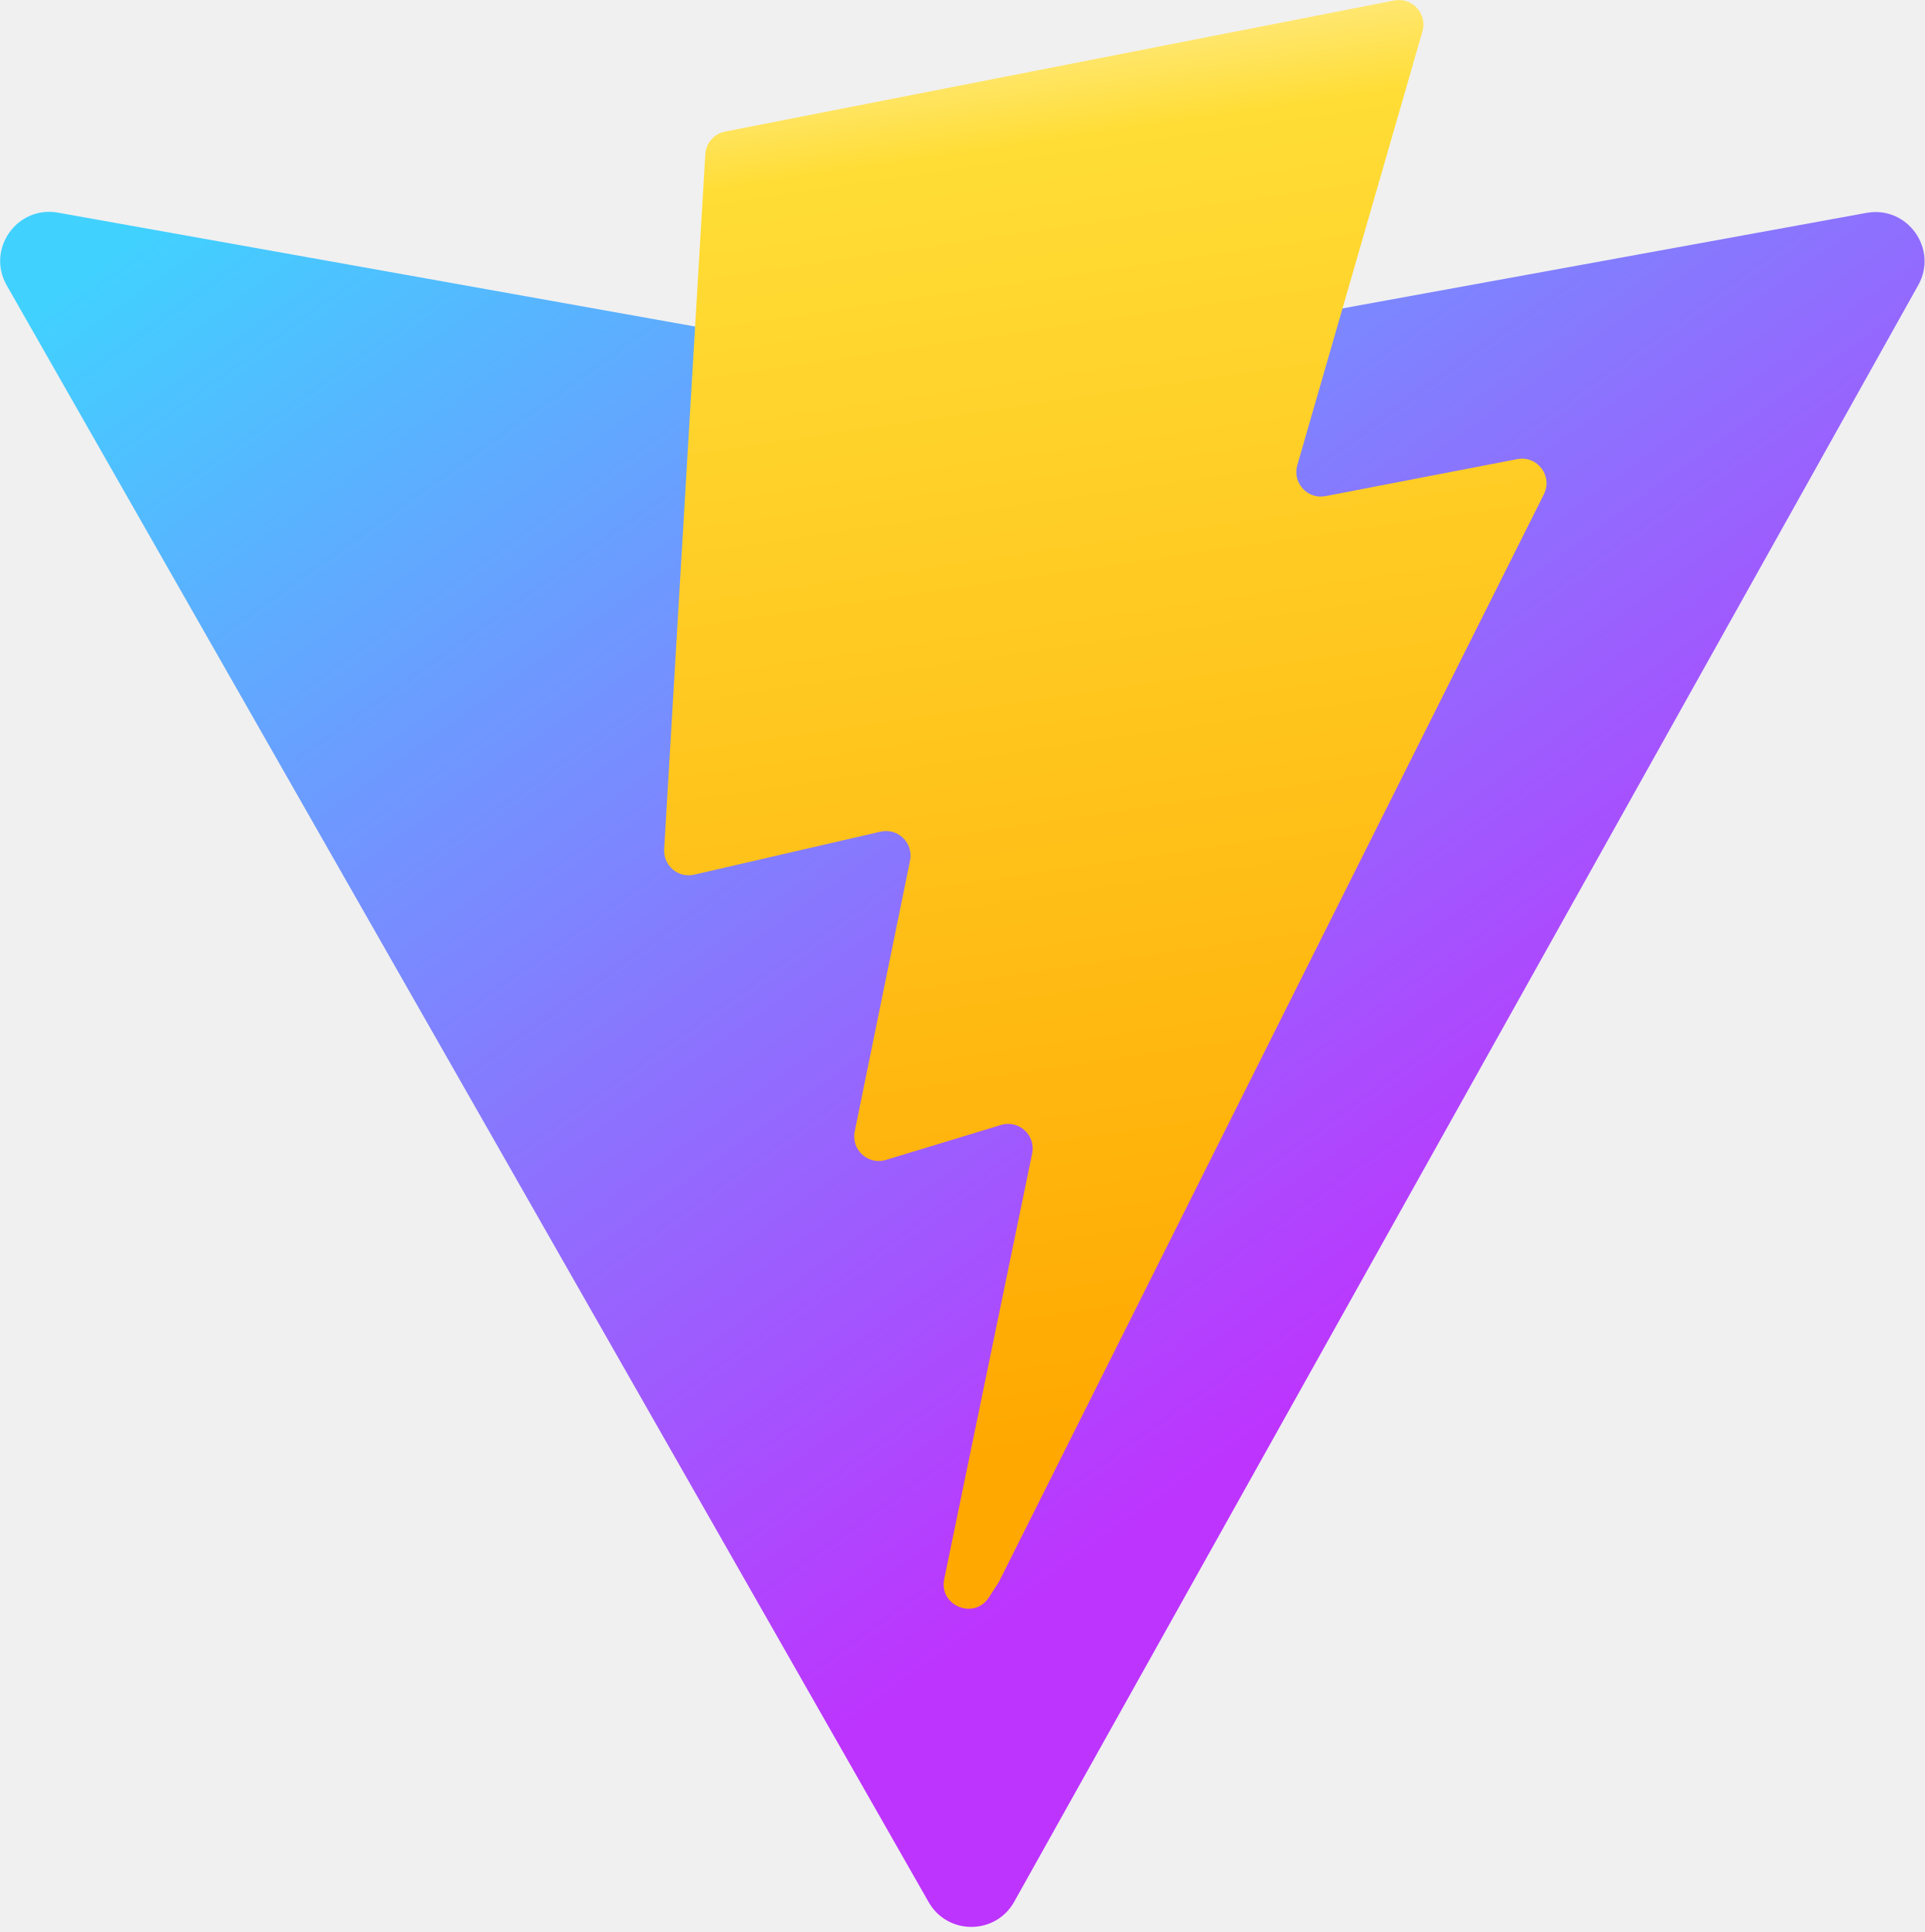
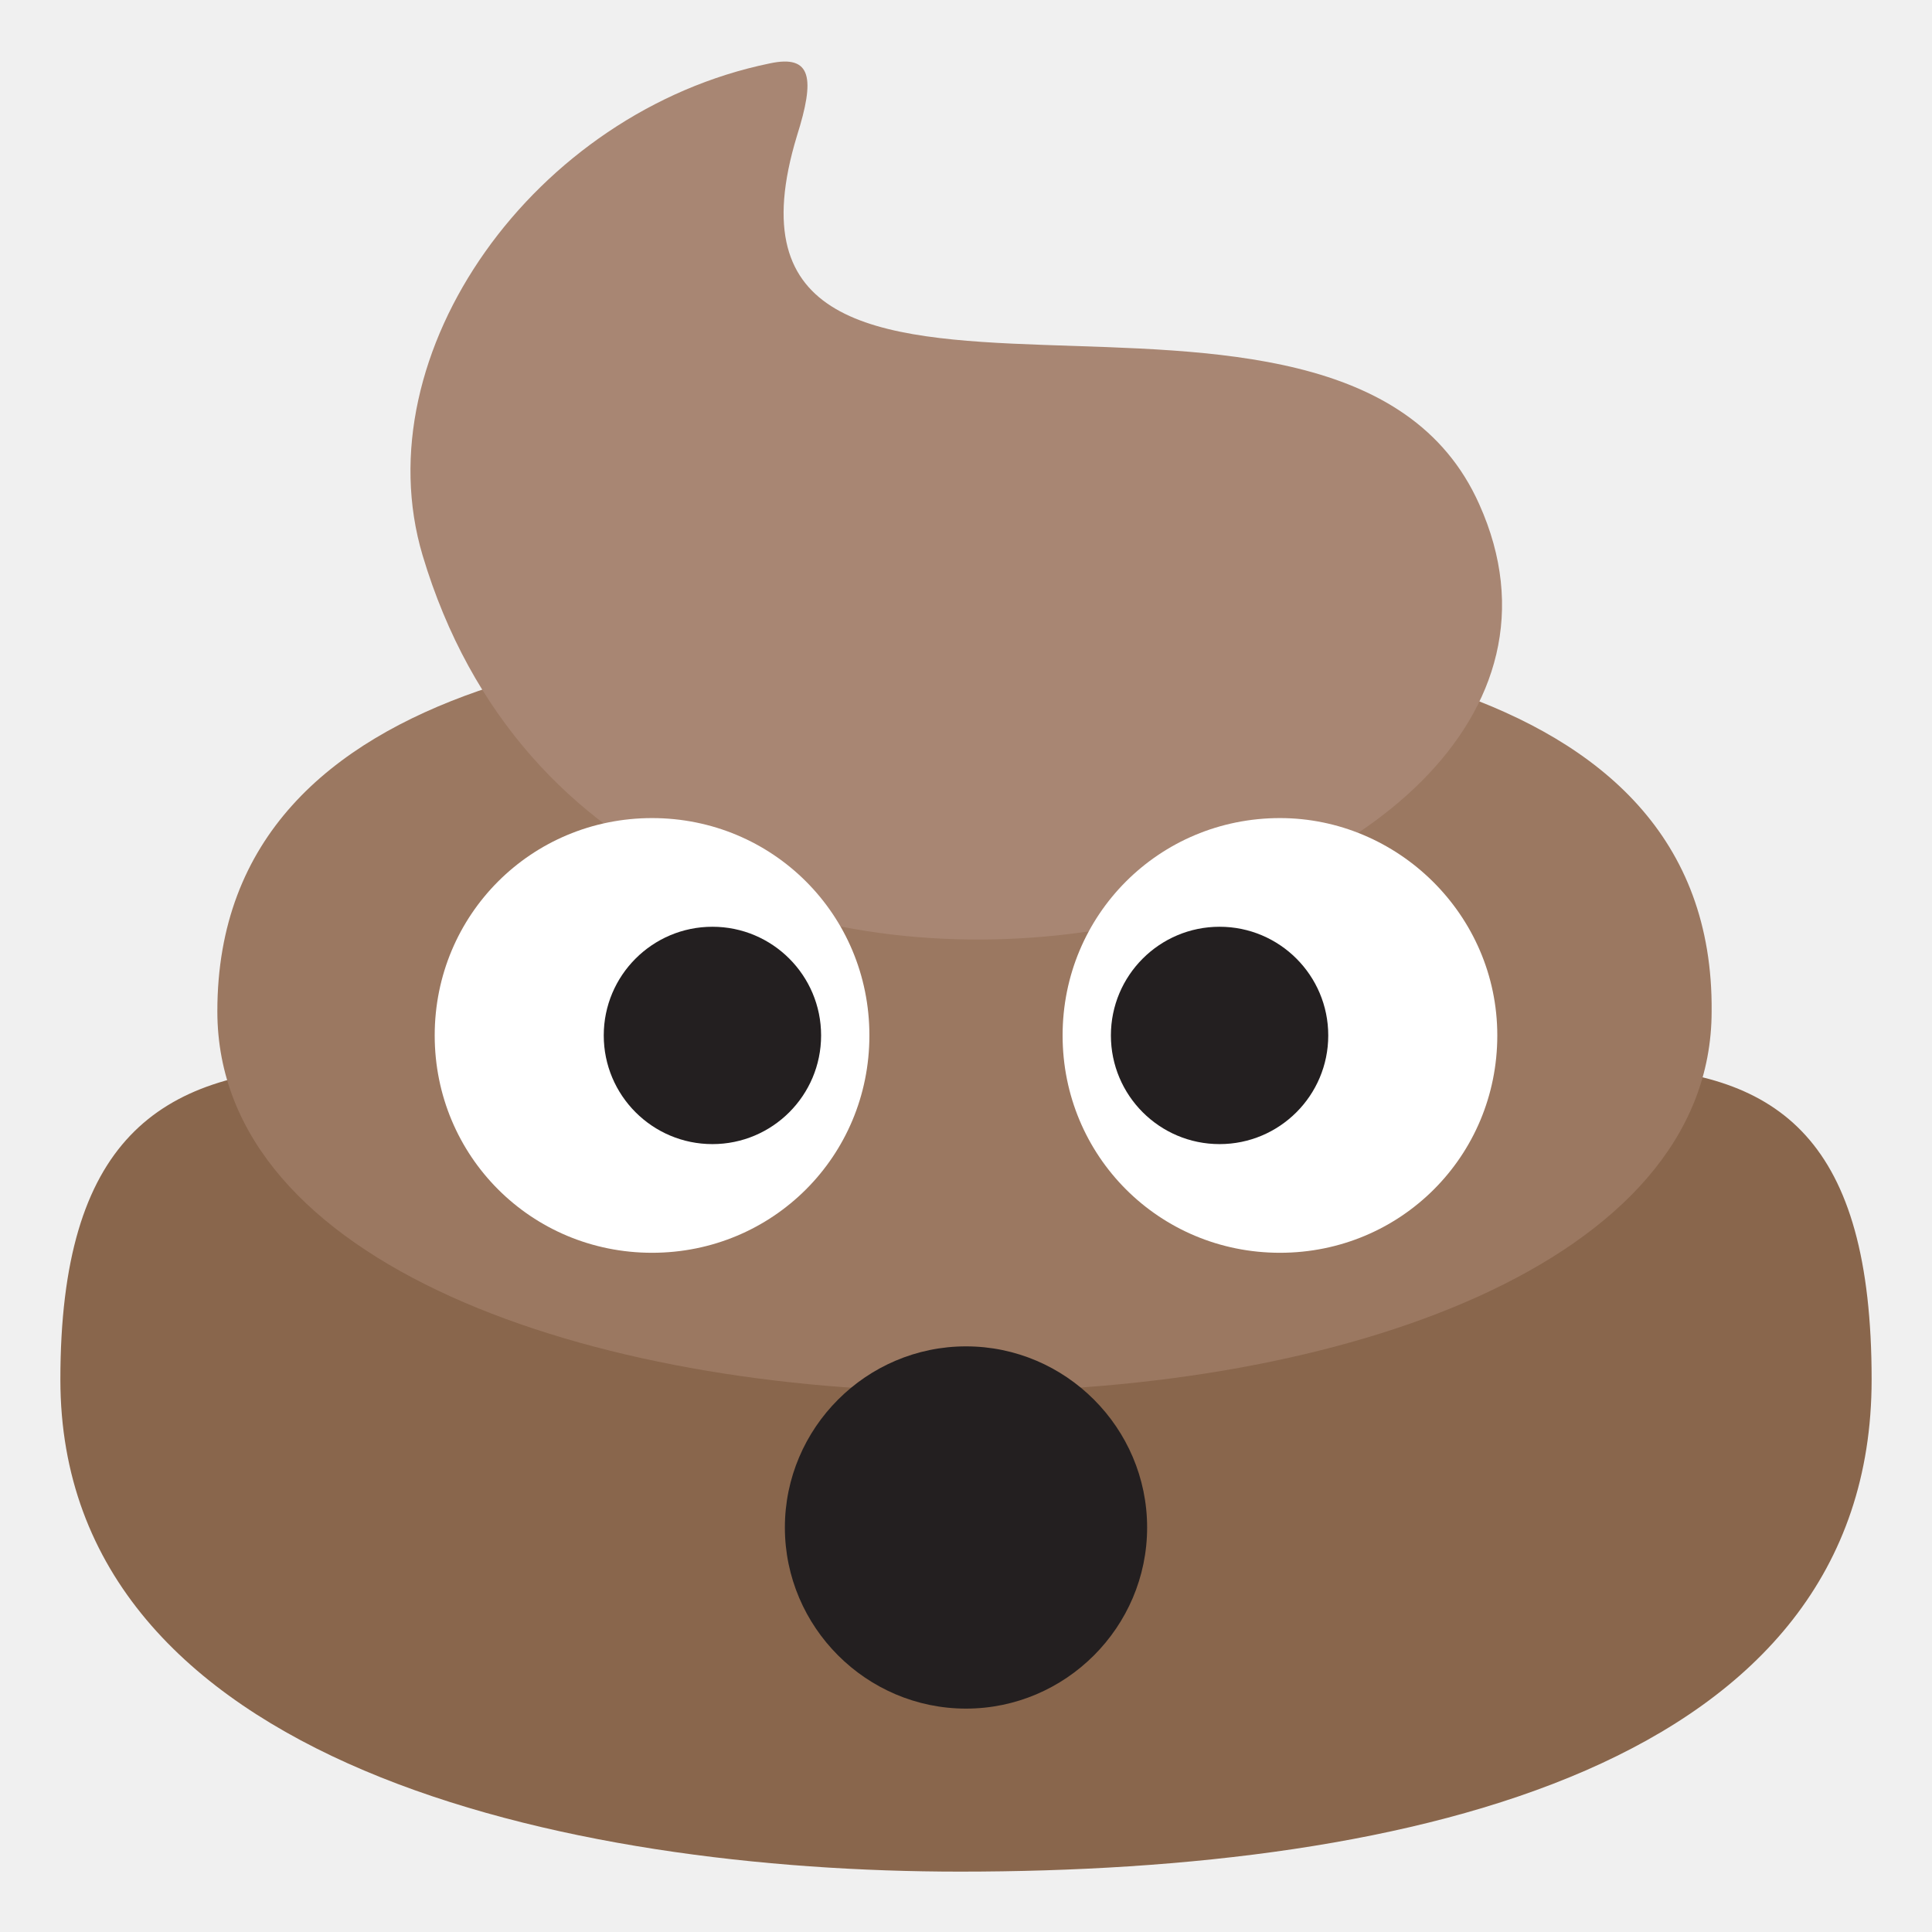
- <svg xmlns="http://www.w3.org/2000/svg" aria-hidden="true" role="img" class="iconify iconify--logos" width="31.88" height="32" preserveAspectRatio="xMidYMid meet" viewBox="0 0 256 257">
-   <defs>
-     <linearGradient id="IconifyId1813088fe1fbc01fb466" x1="-.828%" x2="57.636%" y1="7.652%" y2="78.411%">
-       <stop offset="0%" stop-color="#41D1FF" />
-       <stop offset="100%" stop-color="#BD34FE" />
-     </linearGradient>
-     <linearGradient id="IconifyId1813088fe1fbc01fb467" x1="43.376%" x2="50.316%" y1="2.242%" y2="89.03%">
-       <stop offset="0%" stop-color="#FFEA83" />
-       <stop offset="8.333%" stop-color="#FFDD35" />
-       <stop offset="100%" stop-color="#FFA800" />
-     </linearGradient>
-   </defs>
-   <path fill="url(#IconifyId1813088fe1fbc01fb466)" d="M255.153 37.938L134.897 252.976c-2.483 4.44-8.862 4.466-11.382.048L.875 37.958c-2.746-4.814 1.371-10.646 6.827-9.67l120.385 21.517a6.537 6.537 0 0 0 2.322-.004l117.867-21.483c5.438-.991 9.574 4.796 6.877 9.62Z" />
-   <path fill="url(#IconifyId1813088fe1fbc01fb467)" d="M185.432.063L96.44 17.501a3.268 3.268 0 0 0-2.634 3.014l-5.474 92.456a3.268 3.268 0 0 0 3.997 3.378l24.777-5.718c2.318-.535 4.413 1.507 3.936 3.838l-7.361 36.047c-.495 2.426 1.782 4.5 4.151 3.78l15.304-4.649c2.372-.72 4.652 1.36 4.15 3.788l-11.698 56.621c-.732 3.542 3.979 5.473 5.943 2.437l1.313-2.028l72.516-144.72c1.215-2.423-.88-5.186-3.54-4.672l-25.505 4.922c-2.396.462-4.435-1.77-3.759-4.114l16.646-57.705c.677-2.35-1.37-4.583-3.769-4.113Z" />
+ <svg xmlns="http://www.w3.org/2000/svg" width="64" height="64" viewBox="0 0 64 64" fill="none">
+   <path d="M32.2 36.9C15.1 36.9 2 29.8 2 45.7C2 58.5 18.9 62 31.8 62C46.8 62 62 58.5 62 45.7C62 29.8 49.8 36.9 32.2 36.9Z" fill="#89664C" />
+   <path d="M31.7 20.9C22.1 20.9 7.2 22 7.2 33.5C7.2 50.3 56.7 50.3 56.7 33.5C56.8 22 41.9 20.9 31.7 20.9Z" fill="#9B7861" />
+   <path d="M49 16.7C44.4 6.4 22.6 17 26.4 4.5C27 2.6 26.9 1.8 25.5 2.1C17.7 3.7 12 11.7 14 18.4C20.4 39.8 55.3 30.7 49 16.7Z" fill="#A88673" />
+   <path d="M28.8 34.3C28.8 38.3 25.6 41.5 21.6 41.5C17.6 41.5 14.4 38.3 14.4 34.3C14.4 30.3 17.6 27.1 21.6 27.1C25.6 27.1 28.8 30.3 28.8 34.3Z" fill="white" />
+   <path d="M23.6 37.9C25.588 37.9 27.2 36.288 27.2 34.3C27.2 32.312 25.588 30.7 23.6 30.7C21.612 30.7 20 32.312 20 34.3C20 36.288 21.612 37.9 23.6 37.9Z" fill="#231F20" />
+   <path d="M49.6 34.3C49.6 38.3 46.4 41.5 42.4 41.5C38.4 41.5 35.2 38.3 35.2 34.3C35.2 30.3 38.4 27.1 42.4 27.1C46.3 27.1 49.6 30.3 49.6 34.3Z" fill="white" />
+   <path d="M40.4 37.9C42.388 37.9 44 36.288 44 34.3C44 32.312 42.388 30.7 40.4 30.7C38.412 30.7 36.8 32.312 36.8 34.3C36.8 36.288 38.412 37.9 40.4 37.9Z" fill="#231F20" />
+   <path d="M38 50.6C38 53.9 35.3 56.6 32 56.6C28.7 56.6 26 53.9 26 50.6C26 47.3 28.7 44.6 32 44.6C35.3 44.6 38 47.3 38 50.6Z" fill="#231F20" />
</svg>
